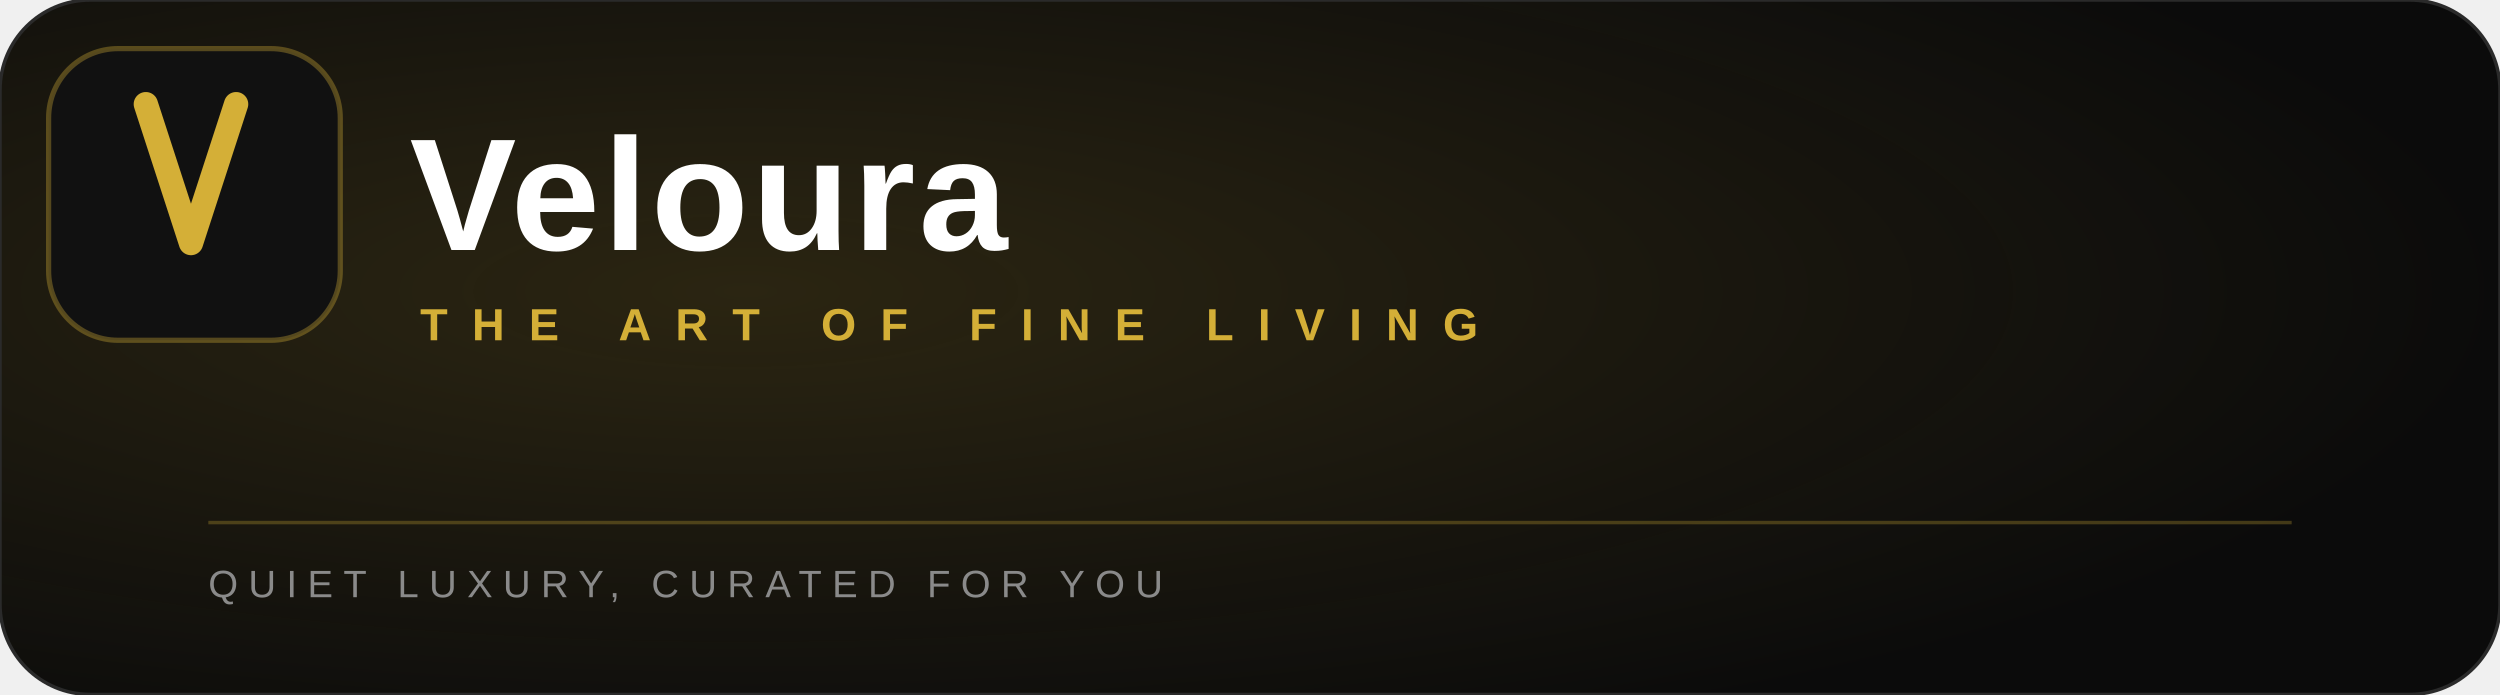
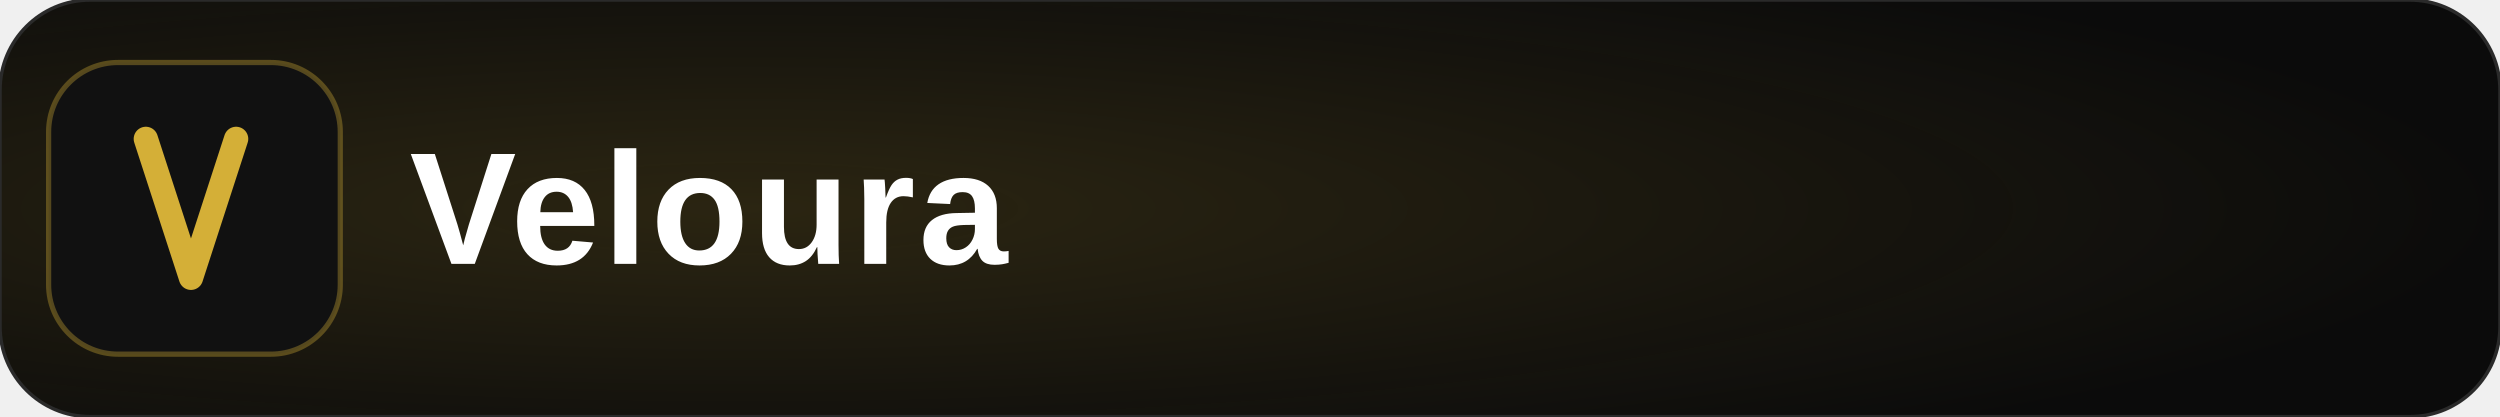
- <svg xmlns="http://www.w3.org/2000/svg" width="720" height="200" viewBox="0 0 720 200" role="img" aria-label="Veloura — The Art of Fine Living">
+ <svg xmlns="http://www.w3.org/2000/svg" width="720" height="120" viewBox="0 0 720 120" role="img" aria-label="Veloura">
  <defs>
-     <radialGradient id="glow" cx="30%" cy="42%" r="70%">
+     <radialGradient id="glow" cx="30%" cy="50%" r="70%">
      <stop offset="0%" stop-color="#D4AF37" stop-opacity="0.16" />
      <stop offset="100%" stop-color="#D4AF37" stop-opacity="0" />
    </radialGradient>
  </defs>
-   <rect width="720" height="200" rx="26" fill="#0B0B0B" />
-   <rect width="720" height="200" rx="26" fill="url(#glow)" />
-   <rect x="0" y="0" width="720" height="200" rx="26" fill="none" stroke="#2A2A2A" stroke-width="1" />
-   <rect x="14" y="14" width="84" height="84" rx="20" fill="#111111" stroke="rgba(212,175,55,0.35)" stroke-width="1.5" />
-   <path d="M42 30 L55 70 L68 30" fill="none" stroke="#D4AF37" stroke-width="7" stroke-linecap="round" stroke-linejoin="round" />
-   <text x="118" y="72" font-family="Manrope, 'Helvetica Neue', Arial, sans-serif" font-size="46" font-weight="700" letter-spacing="1" fill="#FFFFFF">Veloura</text>
-   <text x="121" y="98" font-family="Manrope, 'Helvetica Neue', Arial, sans-serif" font-size="13" font-weight="600" letter-spacing="7" fill="#D4AF37">THE ART OF FINE LIVING</text>
-   <rect x="60" y="150" width="600" height="1" fill="rgba(212,175,55,0.28)" />
-   <text x="60" y="172" font-family="Manrope, 'Helvetica Neue', Arial, sans-serif" font-size="11" font-weight="500" letter-spacing="3" fill="#8A8A8A">QUIET LUXURY, CURATED FOR YOU</text>
+   <rect width="720" height="120" rx="26" fill="#0B0B0B" />
+   <rect width="720" height="120" rx="26" fill="url(#glow)" />
+   <rect x="0" y="0" width="720" height="120" rx="26" fill="none" stroke="#2A2A2A" stroke-width="1" />
+   <rect x="14" y="18" width="84" height="84" rx="20" fill="#111111" stroke="rgba(212,175,55,0.35)" stroke-width="1.5" />
+   <path d="M42 40 L55 80 L68 40" fill="none" stroke="#D4AF37" stroke-width="7" stroke-linecap="round" stroke-linejoin="round" />
+   <text x="118" y="76" font-family="Manrope, 'Helvetica Neue', Arial, sans-serif" font-size="46" font-weight="700" letter-spacing="1" fill="#FFFFFF">Veloura</text>
</svg>
